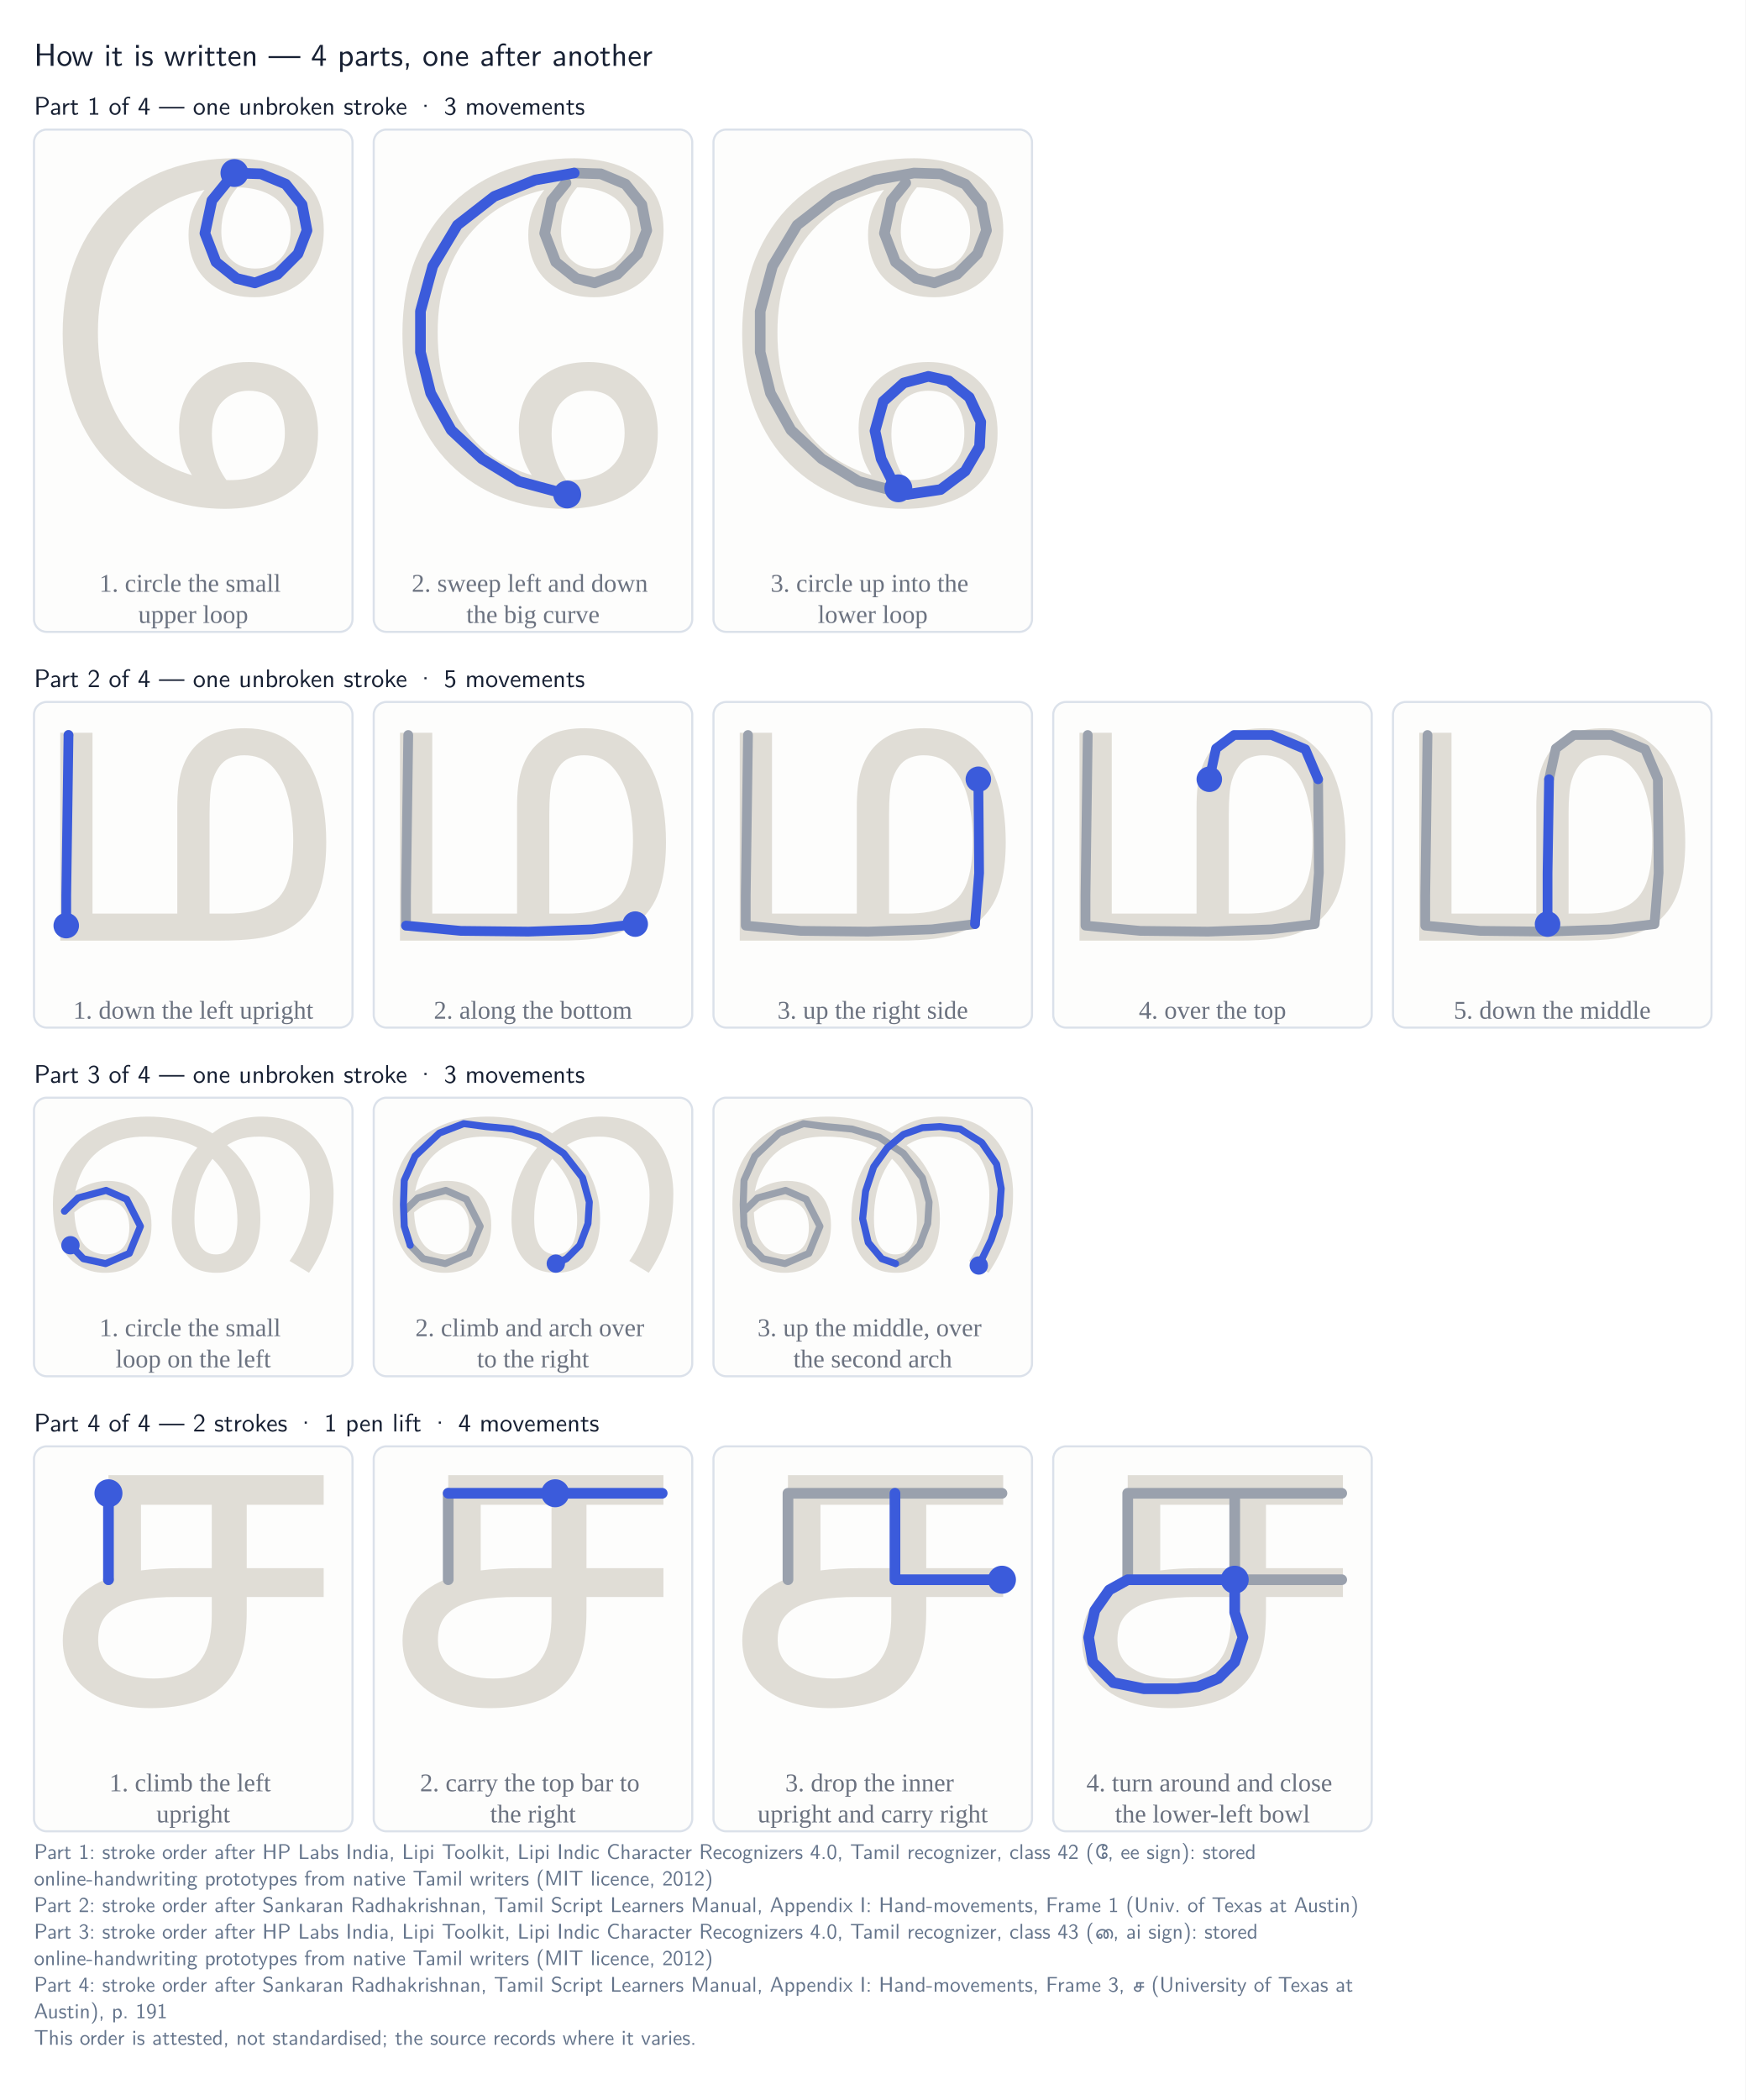
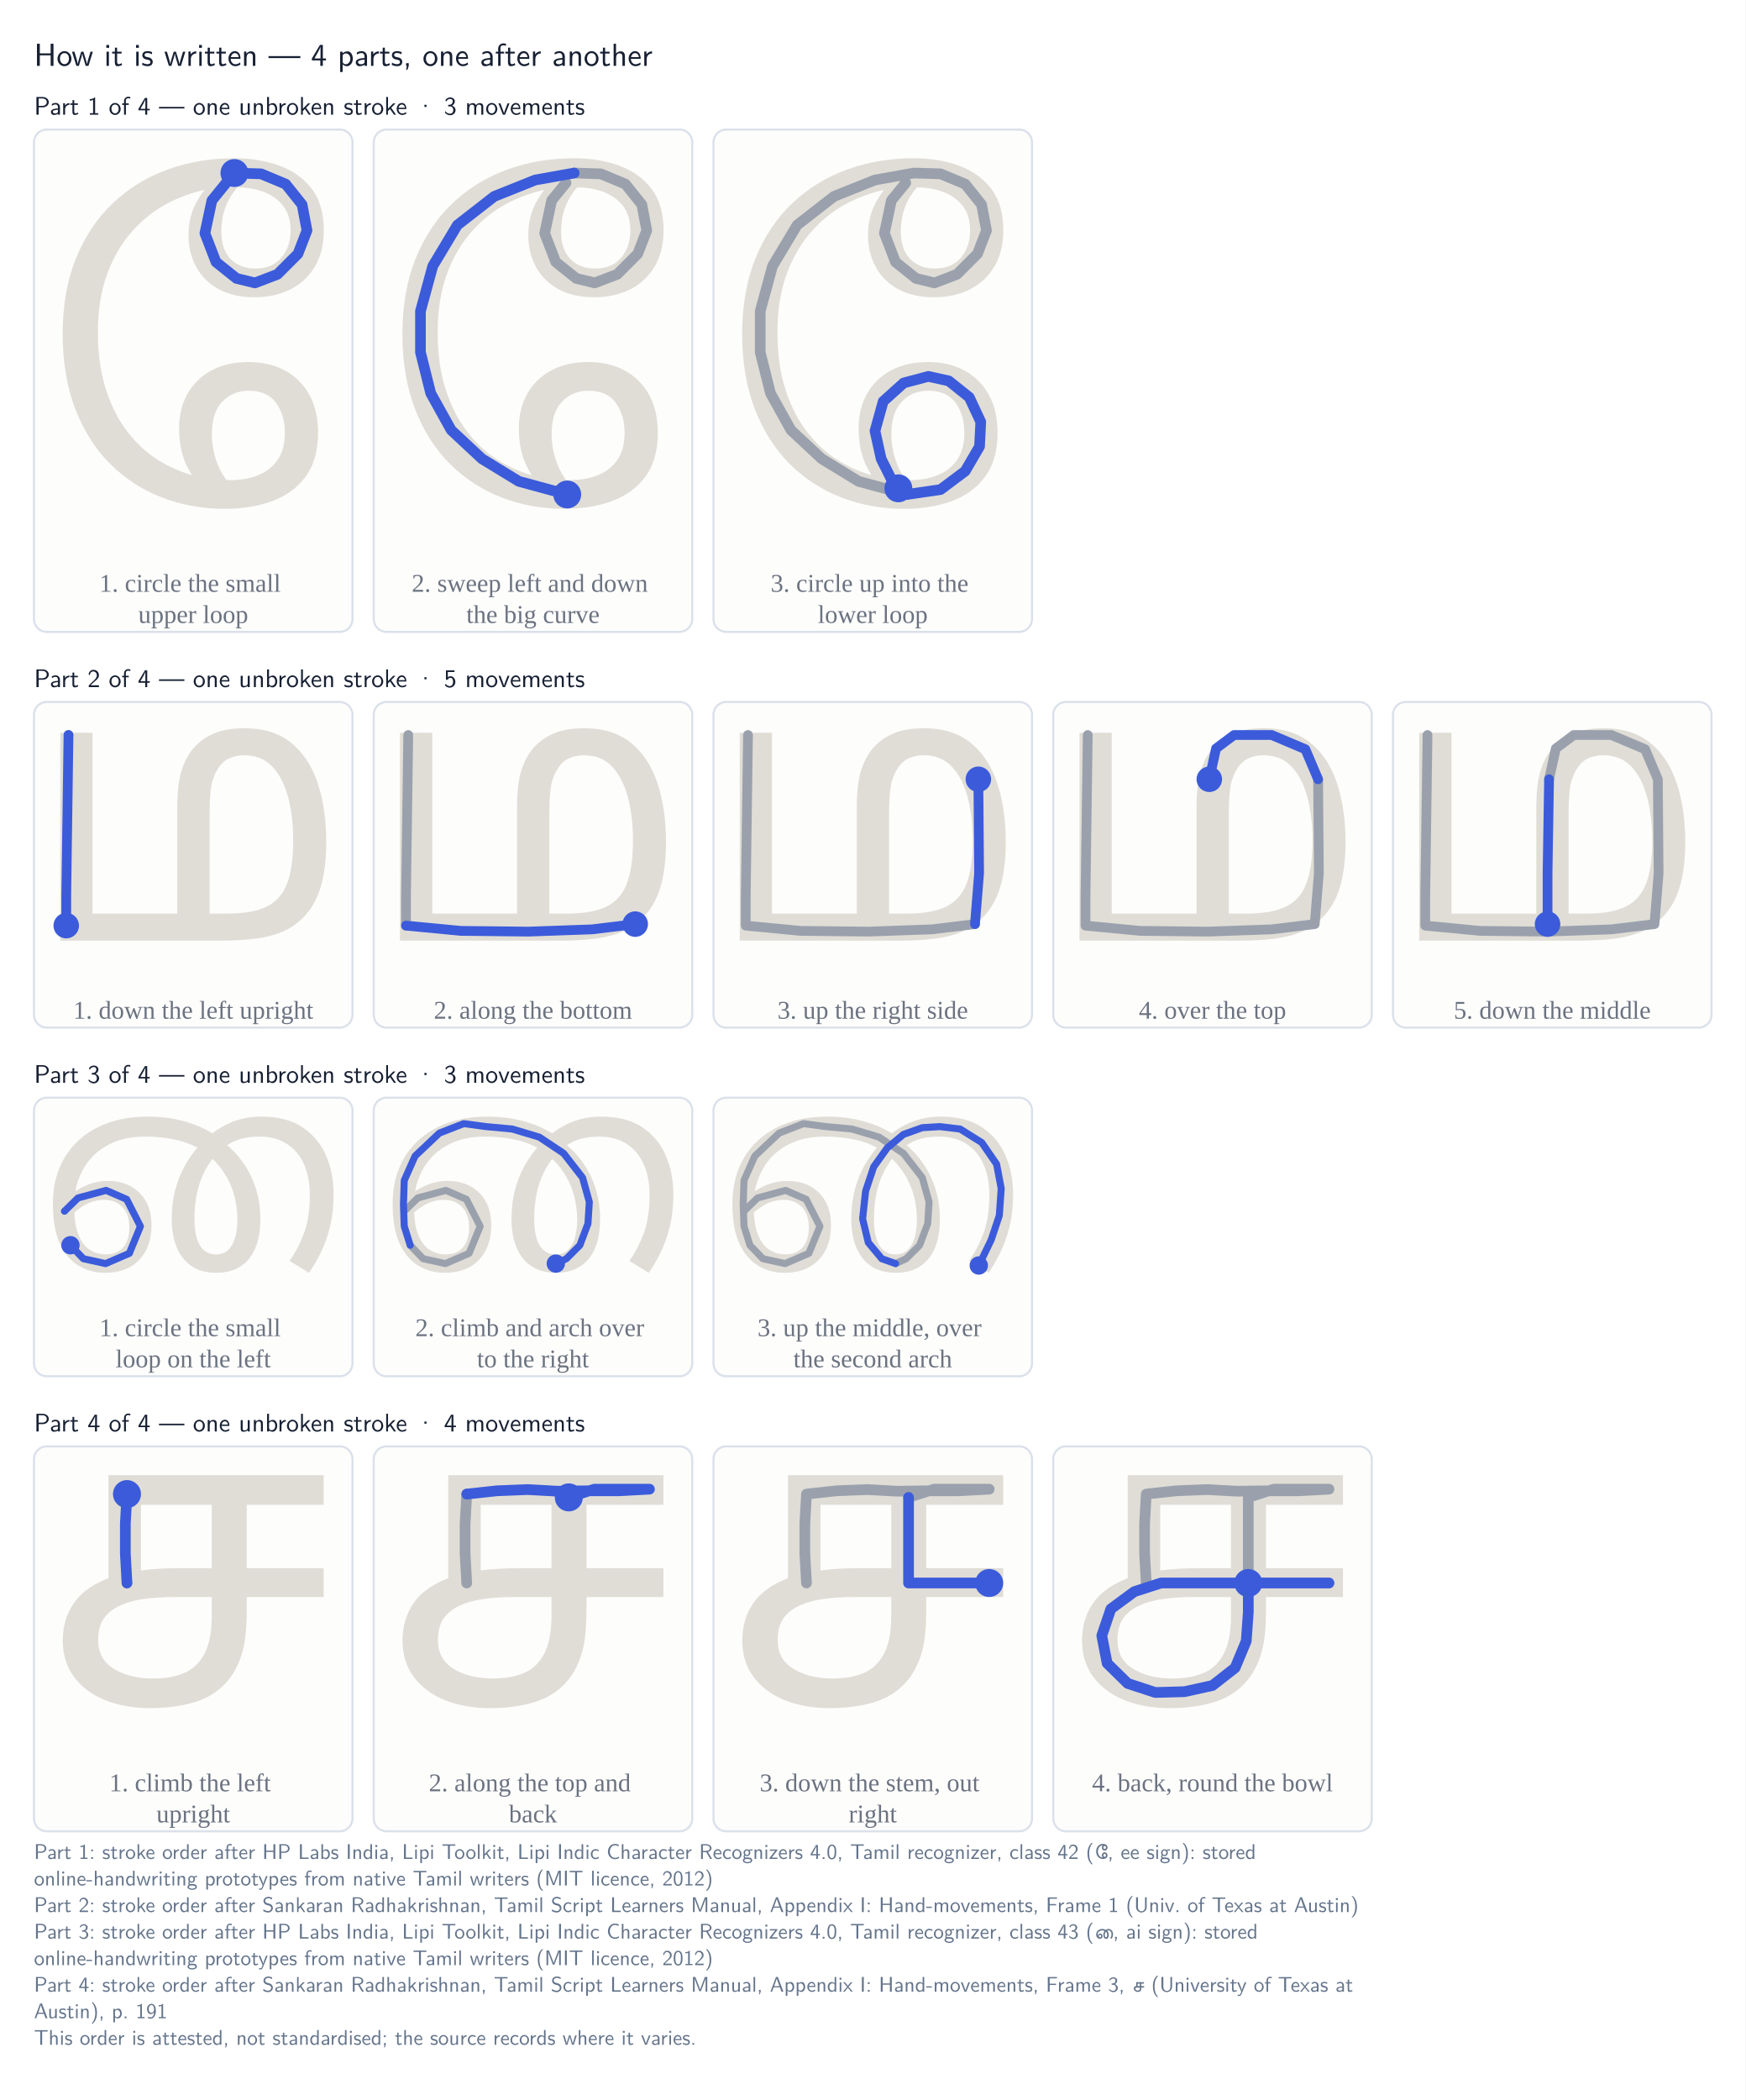
<svg xmlns="http://www.w3.org/2000/svg" width="822" height="988.75" viewBox="0 0 822 988.75" role="img" aria-label="How to write மேசை: 4 parts, ே, ம, ை, ச, one after another">
  <rect x="0" y="0" width="822" height="988.75" fill="#ffffff" />
  <text x="16" y="31" font-family="Latin Modern Sans, sans-serif" font-size="15" fill="#172033">How it is written — 4 parts, one after another</text>
  <text x="16" y="54" font-family="Latin Modern Sans, sans-serif" font-size="12" fill="#172033">Part 1 of 4 — one unbroken stroke · 3 movements</text>
  <rect x="16" y="61" width="150" height="236.51" rx="6" fill="#fdfdfc" stroke="#dbe1ea" stroke-width="1" />
  <svg x="16" y="61" width="150" height="236.51" viewBox="-14 -913 777 1225.1" preserveAspectRatio="xMidYMid meet" overflow="hidden">
    <g transform="scale(1,-1)">
      <path class="ductus__glyph" d="M451 -12Q370 -12 298.5 15.5Q227 43 172.5 97Q118 151 87 231Q56 311 56 415Q56 519 88.5 599Q121 679 178.5 733.5Q236 788 312 815.5Q388 843 475 843Q535 843 584.5 825Q634 807 663.5 768.5Q693 730 693 667Q693 615 671 578.5Q649 542 611 523Q573 504 524 504Q473 504 437 523.5Q401 543 382 577.5Q363 612 363 656Q363 700 382 735Q401 770 427 792L484 774Q462 749 452.5 722Q443 695 443 665Q443 620 466 597Q489 574 526 574Q567 574 589.5 600.5Q612 627 612 667Q612 703 594.5 726Q577 749 547.5 760.5Q518 772 481 772Q470 772 455 772Q440 772 424 770Q367 761 316.5 735.5Q266 710 226.5 666Q187 622 164.5 560.5Q142 499 142 418Q142 339 162 277.5Q182 216 217.5 171.5Q253 127 299.5 100.5Q346 74 400 63Q417 59 434 58.5Q451 58 464 58Q504 58 534 70.5Q564 83 581 108.5Q598 134 598 173Q598 217 576.5 246.5Q555 276 510 276Q471 276 445.5 249.5Q420 223 420 171Q420 135 432 102Q444 69 468 43L406 27Q379 53 359.5 91.5Q340 130 340 185Q340 231 360 267.5Q380 304 418 325Q456 346 510 346Q559 346 597 326Q635 306 657 267.5Q679 229 679 173Q679 108 649 67Q619 26 567.5 7Q516 -12 451 -12Z" fill="#e0ddd6" fill-rule="nonzero" />
      <path class="ductus__done" d="M455 783 L455 783" fill="none" stroke="#9aa1ad" stroke-width="26" stroke-linecap="round" stroke-linejoin="round" />
      <path class="ductus__pen" d="M455 783 L420 740 L403 660 L430 590 L480 550 L525 539 L580 560 L630 610 L652 667 L640 730 L600 780 L540 805 L475 807" fill="none" stroke="#3b5bdb" stroke-width="26" stroke-linecap="round" stroke-linejoin="round" />
      <circle class="ductus__tip" cx="475" cy="807" r="34" fill="#3b5bdb" />
    </g>
    <text class="ductus__caption" x="374.5" y="214.3" text-anchor="middle" font-size="62.3" fill="#6b7280">
      <tspan x="374.5" y="214.3">1. circle the small</tspan>
      <tspan x="374.5" y="290.3">upper loop</tspan>
    </text>
  </svg>
  <rect x="176" y="61" width="150" height="236.51" rx="6" fill="#fdfdfc" stroke="#dbe1ea" stroke-width="1" />
  <svg x="176" y="61" width="150" height="236.51" viewBox="-14 -913 777 1225.1" preserveAspectRatio="xMidYMid meet" overflow="hidden">
    <g transform="scale(1,-1)">
      <path class="ductus__glyph" d="M451 -12Q370 -12 298.5 15.5Q227 43 172.5 97Q118 151 87 231Q56 311 56 415Q56 519 88.5 599Q121 679 178.5 733.5Q236 788 312 815.5Q388 843 475 843Q535 843 584.5 825Q634 807 663.5 768.5Q693 730 693 667Q693 615 671 578.5Q649 542 611 523Q573 504 524 504Q473 504 437 523.5Q401 543 382 577.5Q363 612 363 656Q363 700 382 735Q401 770 427 792L484 774Q462 749 452.5 722Q443 695 443 665Q443 620 466 597Q489 574 526 574Q567 574 589.5 600.5Q612 627 612 667Q612 703 594.5 726Q577 749 547.5 760.5Q518 772 481 772Q470 772 455 772Q440 772 424 770Q367 761 316.5 735.5Q266 710 226.5 666Q187 622 164.5 560.5Q142 499 142 418Q142 339 162 277.5Q182 216 217.5 171.5Q253 127 299.5 100.5Q346 74 400 63Q417 59 434 58.5Q451 58 464 58Q504 58 534 70.5Q564 83 581 108.5Q598 134 598 173Q598 217 576.5 246.5Q555 276 510 276Q471 276 445.5 249.5Q420 223 420 171Q420 135 432 102Q444 69 468 43L406 27Q379 53 359.5 91.5Q340 130 340 185Q340 231 360 267.5Q380 304 418 325Q456 346 510 346Q559 346 597 326Q635 306 657 267.5Q679 229 679 173Q679 108 649 67Q619 26 567.5 7Q516 -12 451 -12Z" fill="#e0ddd6" fill-rule="nonzero" />
      <path class="ductus__done" d="M455 783 L420 740 L403 660 L430 590 L480 550 L525 539 L580 560 L630 610 L652 667 L640 730 L600 780 L540 805 L475 807 L475 807" fill="none" stroke="#9aa1ad" stroke-width="26" stroke-linecap="round" stroke-linejoin="round" />
      <path class="ductus__pen" d="M475 807 L380 790 L280 750 L190 680 L130 580 L100 470 L100 370 L125 270 L175 180 L250 110 L340 55 L458 23 L458 23" fill="none" stroke="#3b5bdb" stroke-width="26" stroke-linecap="round" stroke-linejoin="round" />
      <circle class="ductus__tip" cx="458" cy="23" r="34" fill="#3b5bdb" />
    </g>
    <text class="ductus__caption" x="374.5" y="214.3" text-anchor="middle" font-size="62.3" fill="#6b7280">
      <tspan x="374.5" y="214.3">2. sweep left and down</tspan>
      <tspan x="374.5" y="290.3">the big curve</tspan>
    </text>
  </svg>
  <rect x="336" y="61" width="150" height="236.51" rx="6" fill="#fdfdfc" stroke="#dbe1ea" stroke-width="1" />
  <svg x="336" y="61" width="150" height="236.51" viewBox="-14 -913 777 1225.1" preserveAspectRatio="xMidYMid meet" overflow="hidden">
    <g transform="scale(1,-1)">
      <path class="ductus__glyph" d="M451 -12Q370 -12 298.5 15.5Q227 43 172.5 97Q118 151 87 231Q56 311 56 415Q56 519 88.5 599Q121 679 178.5 733.5Q236 788 312 815.5Q388 843 475 843Q535 843 584.5 825Q634 807 663.5 768.5Q693 730 693 667Q693 615 671 578.5Q649 542 611 523Q573 504 524 504Q473 504 437 523.5Q401 543 382 577.5Q363 612 363 656Q363 700 382 735Q401 770 427 792L484 774Q462 749 452.5 722Q443 695 443 665Q443 620 466 597Q489 574 526 574Q567 574 589.5 600.5Q612 627 612 667Q612 703 594.5 726Q577 749 547.5 760.5Q518 772 481 772Q470 772 455 772Q440 772 424 770Q367 761 316.5 735.5Q266 710 226.5 666Q187 622 164.5 560.5Q142 499 142 418Q142 339 162 277.5Q182 216 217.5 171.5Q253 127 299.5 100.5Q346 74 400 63Q417 59 434 58.5Q451 58 464 58Q504 58 534 70.5Q564 83 581 108.5Q598 134 598 173Q598 217 576.5 246.5Q555 276 510 276Q471 276 445.5 249.5Q420 223 420 171Q420 135 432 102Q444 69 468 43L406 27Q379 53 359.5 91.5Q340 130 340 185Q340 231 360 267.5Q380 304 418 325Q456 346 510 346Q559 346 597 326Q635 306 657 267.5Q679 229 679 173Q679 108 649 67Q619 26 567.5 7Q516 -12 451 -12Z" fill="#e0ddd6" fill-rule="nonzero" />
      <path class="ductus__done" d="M455 783 L420 740 L403 660 L430 590 L480 550 L525 539 L580 560 L630 610 L652 667 L640 730 L600 780 L540 805 L475 807 L380 790 L280 750 L190 680 L130 580 L100 470 L100 370 L125 270 L175 180 L250 110 L340 55 L458 23 L458 23" fill="none" stroke="#9aa1ad" stroke-width="26" stroke-linecap="round" stroke-linejoin="round" />
      <path class="ductus__pen" d="M458 23 L540 35 L600 80 L635 140 L638 200 L610 260 L560 300 L510 311 L450 295 L400 250 L380 178 L395 110 L420 60 L437 38" fill="none" stroke="#3b5bdb" stroke-width="26" stroke-linecap="round" stroke-linejoin="round" />
      <circle class="ductus__tip" cx="437" cy="38" r="34" fill="#3b5bdb" />
    </g>
    <text class="ductus__caption" x="374.5" y="214.3" text-anchor="middle" font-size="62.3" fill="#6b7280">
      <tspan x="374.5" y="214.3">3. circle up into the</tspan>
      <tspan x="374.5" y="290.3">lower loop</tspan>
    </text>
  </svg>
  <text x="16" y="323.51" font-family="Latin Modern Sans, sans-serif" font-size="12" fill="#172033">Part 2 of 4 — one unbroken stroke · 5 movements</text>
  <rect x="16" y="330.51" width="150" height="153.32" rx="6" fill="#fdfdfc" stroke="#dbe1ea" stroke-width="1" />
  <svg x="16" y="330.51" width="150" height="153.32" viewBox="18 -636 849 867.8" preserveAspectRatio="xMidYMid meet" overflow="hidden">
    <g transform="scale(1,-1)">
      <path class="ductus__glyph" d="M580 566Q655 566 703 527.5Q751 489 774 420.5Q797 352 797 262Q797 192 782 142Q767 92 734 60Q711 37 681 24Q651 11 610.5 5.5Q570 0 512 0L88 0L88 554L174 554L174 72L400 72L400 355Q400 417 411.5 453.5Q423 490 445 515Q468 540 500 553Q532 566 580 566ZM578 494Q561 494 545 488.5Q529 483 518 471Q502 453 494 426.5Q486 400 486 338L486 72L533 72Q601 72 639 91Q677 110 693 153Q709 196 709 267Q709 331 695.5 382Q682 433 653.5 463.5Q625 494 578 494Z" fill="#e0ddd6" fill-rule="nonzero" />
      <path class="ductus__done" d="M110 548 L110 548" fill="none" stroke="#9aa1ad" stroke-width="26" stroke-linecap="round" stroke-linejoin="round" />
      <path class="ductus__pen" d="M110 548 L104 120 L104 40" fill="none" stroke="#3b5bdb" stroke-width="26" stroke-linecap="round" stroke-linejoin="round" />
      <circle class="ductus__tip" cx="104" cy="40" r="34" fill="#3b5bdb" />
    </g>
    <text class="ductus__caption" x="442.5" y="208" text-anchor="middle" font-size="68" fill="#6b7280">
      <tspan x="442.5" y="208">1. down the left upright</tspan>
    </text>
  </svg>
  <rect x="176" y="330.51" width="150" height="153.32" rx="6" fill="#fdfdfc" stroke="#dbe1ea" stroke-width="1" />
  <svg x="176" y="330.51" width="150" height="153.32" viewBox="18 -636 849 867.8" preserveAspectRatio="xMidYMid meet" overflow="hidden">
    <g transform="scale(1,-1)">
      <path class="ductus__glyph" d="M580 566Q655 566 703 527.5Q751 489 774 420.5Q797 352 797 262Q797 192 782 142Q767 92 734 60Q711 37 681 24Q651 11 610.5 5.5Q570 0 512 0L88 0L88 554L174 554L174 72L400 72L400 355Q400 417 411.5 453.5Q423 490 445 515Q468 540 500 553Q532 566 580 566ZM578 494Q561 494 545 488.5Q529 483 518 471Q502 453 494 426.5Q486 400 486 338L486 72L533 72Q601 72 639 91Q677 110 693 153Q709 196 709 267Q709 331 695.5 382Q682 433 653.5 463.5Q625 494 578 494Z" fill="#e0ddd6" fill-rule="nonzero" />
      <path class="ductus__done" d="M110 548 L104 120 L104 40 L104 40" fill="none" stroke="#9aa1ad" stroke-width="26" stroke-linecap="round" stroke-linejoin="round" />
      <path class="ductus__pen" d="M104 40 L250 26 L430 24 L600 30 L715 44" fill="none" stroke="#3b5bdb" stroke-width="26" stroke-linecap="round" stroke-linejoin="round" />
      <circle class="ductus__tip" cx="715" cy="44" r="34" fill="#3b5bdb" />
    </g>
    <text class="ductus__caption" x="442.5" y="208" text-anchor="middle" font-size="68" fill="#6b7280">
      <tspan x="442.5" y="208">2. along the bottom</tspan>
    </text>
  </svg>
  <rect x="336" y="330.51" width="150" height="153.32" rx="6" fill="#fdfdfc" stroke="#dbe1ea" stroke-width="1" />
  <svg x="336" y="330.51" width="150" height="153.32" viewBox="18 -636 849 867.8" preserveAspectRatio="xMidYMid meet" overflow="hidden">
    <g transform="scale(1,-1)">
      <path class="ductus__glyph" d="M580 566Q655 566 703 527.5Q751 489 774 420.5Q797 352 797 262Q797 192 782 142Q767 92 734 60Q711 37 681 24Q651 11 610.5 5.5Q570 0 512 0L88 0L88 554L174 554L174 72L400 72L400 355Q400 417 411.5 453.5Q423 490 445 515Q468 540 500 553Q532 566 580 566ZM578 494Q561 494 545 488.5Q529 483 518 471Q502 453 494 426.5Q486 400 486 338L486 72L533 72Q601 72 639 91Q677 110 693 153Q709 196 709 267Q709 331 695.5 382Q682 433 653.5 463.5Q625 494 578 494Z" fill="#e0ddd6" fill-rule="nonzero" />
      <path class="ductus__done" d="M110 548 L104 120 L104 40 L250 26 L430 24 L600 30 L715 44 L715 44" fill="none" stroke="#9aa1ad" stroke-width="26" stroke-linecap="round" stroke-linejoin="round" />
      <path class="ductus__pen" d="M715 44 L726 180 L724 430" fill="none" stroke="#3b5bdb" stroke-width="26" stroke-linecap="round" stroke-linejoin="round" />
      <circle class="ductus__tip" cx="724" cy="430" r="34" fill="#3b5bdb" />
    </g>
    <text class="ductus__caption" x="442.5" y="208" text-anchor="middle" font-size="68" fill="#6b7280">
      <tspan x="442.5" y="208">3. up the right side</tspan>
    </text>
  </svg>
  <rect x="496" y="330.51" width="150" height="153.32" rx="6" fill="#fdfdfc" stroke="#dbe1ea" stroke-width="1" />
  <svg x="496" y="330.51" width="150" height="153.32" viewBox="18 -636 849 867.8" preserveAspectRatio="xMidYMid meet" overflow="hidden">
    <g transform="scale(1,-1)">
      <path class="ductus__glyph" d="M580 566Q655 566 703 527.5Q751 489 774 420.5Q797 352 797 262Q797 192 782 142Q767 92 734 60Q711 37 681 24Q651 11 610.5 5.5Q570 0 512 0L88 0L88 554L174 554L174 72L400 72L400 355Q400 417 411.5 453.5Q423 490 445 515Q468 540 500 553Q532 566 580 566ZM578 494Q561 494 545 488.5Q529 483 518 471Q502 453 494 426.5Q486 400 486 338L486 72L533 72Q601 72 639 91Q677 110 693 153Q709 196 709 267Q709 331 695.5 382Q682 433 653.5 463.5Q625 494 578 494Z" fill="#e0ddd6" fill-rule="nonzero" />
      <path class="ductus__done" d="M110 548 L104 120 L104 40 L250 26 L430 24 L600 30 L715 44 L726 180 L724 430 L724 430" fill="none" stroke="#9aa1ad" stroke-width="26" stroke-linecap="round" stroke-linejoin="round" />
      <path class="ductus__pen" d="M724 430 L690 510 L600 548 L500 548 L452 512 L434 430" fill="none" stroke="#3b5bdb" stroke-width="26" stroke-linecap="round" stroke-linejoin="round" />
      <circle class="ductus__tip" cx="434" cy="430" r="34" fill="#3b5bdb" />
    </g>
    <text class="ductus__caption" x="442.5" y="208" text-anchor="middle" font-size="68" fill="#6b7280">
      <tspan x="442.5" y="208">4. over the top</tspan>
    </text>
  </svg>
  <rect x="656" y="330.51" width="150" height="153.32" rx="6" fill="#fdfdfc" stroke="#dbe1ea" stroke-width="1" />
  <svg x="656" y="330.51" width="150" height="153.32" viewBox="18 -636 849 867.8" preserveAspectRatio="xMidYMid meet" overflow="hidden">
    <g transform="scale(1,-1)">
      <path class="ductus__glyph" d="M580 566Q655 566 703 527.5Q751 489 774 420.5Q797 352 797 262Q797 192 782 142Q767 92 734 60Q711 37 681 24Q651 11 610.5 5.5Q570 0 512 0L88 0L88 554L174 554L174 72L400 72L400 355Q400 417 411.5 453.5Q423 490 445 515Q468 540 500 553Q532 566 580 566ZM578 494Q561 494 545 488.5Q529 483 518 471Q502 453 494 426.5Q486 400 486 338L486 72L533 72Q601 72 639 91Q677 110 693 153Q709 196 709 267Q709 331 695.5 382Q682 433 653.5 463.5Q625 494 578 494Z" fill="#e0ddd6" fill-rule="nonzero" />
      <path class="ductus__done" d="M110 548 L104 120 L104 40 L250 26 L430 24 L600 30 L715 44 L726 180 L724 430 L690 510 L600 548 L500 548 L452 512 L434 430 L434 430" fill="none" stroke="#9aa1ad" stroke-width="26" stroke-linecap="round" stroke-linejoin="round" />
      <path class="ductus__pen" d="M434 430 L430 180 L430 44" fill="none" stroke="#3b5bdb" stroke-width="26" stroke-linecap="round" stroke-linejoin="round" />
      <circle class="ductus__tip" cx="430" cy="44" r="34" fill="#3b5bdb" />
    </g>
    <text class="ductus__caption" x="442.5" y="208" text-anchor="middle" font-size="68" fill="#6b7280">
      <tspan x="442.5" y="208">5. down the middle</tspan>
    </text>
  </svg>
  <text x="16" y="509.83" font-family="Latin Modern Sans, sans-serif" font-size="12" fill="#172033">Part 3 of 4 — one unbroken stroke · 3 movements</text>
  <rect x="16" y="516.83" width="150" height="131.16" rx="6" fill="#fdfdfc" stroke="#dbe1ea" stroke-width="1" />
  <svg x="16" y="516.83" width="150" height="131.16" viewBox="-13 -636 1179 1030.9" preserveAspectRatio="xMidYMid meet" overflow="hidden">
    <g transform="scale(1,-1)">
      <path class="ductus__glyph" d="M249 -12Q196 -12 152 14.5Q108 41 82.5 97Q57 153 57 243Q57 342 100.5 414.5Q144 487 223 526.5Q302 566 408 566Q456 566 499 558.5Q542 551 582 536Q622 521 659 497L695 466Q758 415 791.5 343Q825 271 825 189Q825 122 805.5 77.5Q786 33 749.5 10.5Q713 -12 663 -12Q605 -12 568.5 14Q532 40 514.5 84.5Q497 129 497 186Q497 245 509.5 293.5Q522 342 544.5 382.5Q567 423 597 457L640 498Q680 531 727 548.5Q774 566 828 566Q922 566 981 526.5Q1040 487 1068 422Q1096 357 1096 280Q1096 211 1082.5 157.5Q1069 104 1048.5 62.5Q1028 21 1005 -12L933 32Q965 77 986.5 134.5Q1008 192 1008 276Q1008 342 986 390.5Q964 439 922.5 465.5Q881 492 821 492Q775 492 741.5 480Q708 468 673 439Q641 406 620.5 367Q600 328 590.5 283.5Q581 239 581 189Q581 120 602 88Q623 56 660 56Q691 56 708.5 75Q726 94 733 123Q740 152 740 182Q740 262 709.5 325Q679 388 621 433Q574 466 518 479Q462 492 398 492Q324 492 269 465Q214 438 181.5 391Q149 344 139 283Q138 268 137 254.5Q136 241 136 233Q136 168 151.5 129Q167 90 194 73Q221 56 254 56Q281 56 300 67.5Q319 79 329.5 101Q340 123 340 155Q340 205 314 231.5Q288 258 247 258Q207 258 172 237Q137 216 108 184L93 248Q123 283 167.5 305.5Q212 328 261 328Q333 328 377.5 284Q422 240 422 165Q422 110 401 70Q380 30 341.5 9Q303 -12 249 -12Z" fill="#e0ddd6" fill-rule="nonzero" />
      <path class="ductus__done" d="M100 216 L100 216" fill="none" stroke="#9aa1ad" stroke-width="26" stroke-linecap="round" stroke-linejoin="round" />
      <path class="ductus__pen" d="M100 216 L150 265 L254 293 L330 260 L381 160 L340 60 L252 22 L170 40 L122 90" fill="none" stroke="#3b5bdb" stroke-width="26" stroke-linecap="round" stroke-linejoin="round" />
      <circle class="ductus__tip" cx="122" cy="90" r="34" fill="#3b5bdb" />
    </g>
    <text class="ductus__caption" x="576.5" y="246.5" text-anchor="middle" font-size="94.5" fill="#6b7280">
      <tspan x="576.5" y="246.5">1. circle the small</tspan>
      <tspan x="576.5" y="361.8">loop on the left</tspan>
    </text>
  </svg>
  <rect x="176" y="516.83" width="150" height="131.16" rx="6" fill="#fdfdfc" stroke="#dbe1ea" stroke-width="1" />
  <svg x="176" y="516.83" width="150" height="131.16" viewBox="-13 -636 1179 1030.9" preserveAspectRatio="xMidYMid meet" overflow="hidden">
    <g transform="scale(1,-1)">
      <path class="ductus__glyph" d="M249 -12Q196 -12 152 14.5Q108 41 82.5 97Q57 153 57 243Q57 342 100.5 414.5Q144 487 223 526.5Q302 566 408 566Q456 566 499 558.5Q542 551 582 536Q622 521 659 497L695 466Q758 415 791.5 343Q825 271 825 189Q825 122 805.5 77.5Q786 33 749.5 10.5Q713 -12 663 -12Q605 -12 568.5 14Q532 40 514.5 84.5Q497 129 497 186Q497 245 509.5 293.5Q522 342 544.5 382.5Q567 423 597 457L640 498Q680 531 727 548.5Q774 566 828 566Q922 566 981 526.5Q1040 487 1068 422Q1096 357 1096 280Q1096 211 1082.5 157.5Q1069 104 1048.5 62.5Q1028 21 1005 -12L933 32Q965 77 986.5 134.5Q1008 192 1008 276Q1008 342 986 390.5Q964 439 922.5 465.5Q881 492 821 492Q775 492 741.5 480Q708 468 673 439Q641 406 620.5 367Q600 328 590.5 283.5Q581 239 581 189Q581 120 602 88Q623 56 660 56Q691 56 708.5 75Q726 94 733 123Q740 152 740 182Q740 262 709.5 325Q679 388 621 433Q574 466 518 479Q462 492 398 492Q324 492 269 465Q214 438 181.5 391Q149 344 139 283Q138 268 137 254.5Q136 241 136 233Q136 168 151.5 129Q167 90 194 73Q221 56 254 56Q281 56 300 67.5Q319 79 329.5 101Q340 123 340 155Q340 205 314 231.5Q288 258 247 258Q207 258 172 237Q137 216 108 184L93 248Q123 283 167.5 305.5Q212 328 261 328Q333 328 377.5 284Q422 240 422 165Q422 110 401 70Q380 30 341.5 9Q303 -12 249 -12Z" fill="#e0ddd6" fill-rule="nonzero" />
      <path class="ductus__done" d="M100 216 L150 265 L254 293 L330 260 L381 160 L340 60 L252 22 L170 40 L122 90 L122 90" fill="none" stroke="#9aa1ad" stroke-width="26" stroke-linecap="round" stroke-linejoin="round" />
      <path class="ductus__pen" d="M122 90 L100 160 L97 240 L100 330 L140 420 L230 505 L320 540 L403 529 L500 520 L600 490 L690 430 L760 340 L785 250 L780 170 L750 90 L700 40 L661 22" fill="none" stroke="#3b5bdb" stroke-width="26" stroke-linecap="round" stroke-linejoin="round" />
      <circle class="ductus__tip" cx="661" cy="22" r="34" fill="#3b5bdb" />
    </g>
    <text class="ductus__caption" x="576.5" y="246.5" text-anchor="middle" font-size="94.5" fill="#6b7280">
      <tspan x="576.5" y="246.5">2. climb and arch over</tspan>
      <tspan x="576.5" y="361.8">to the right</tspan>
    </text>
  </svg>
  <rect x="336" y="516.83" width="150" height="131.16" rx="6" fill="#fdfdfc" stroke="#dbe1ea" stroke-width="1" />
  <svg x="336" y="516.83" width="150" height="131.16" viewBox="-13 -636 1179 1030.9" preserveAspectRatio="xMidYMid meet" overflow="hidden">
    <g transform="scale(1,-1)">
      <path class="ductus__glyph" d="M249 -12Q196 -12 152 14.5Q108 41 82.5 97Q57 153 57 243Q57 342 100.5 414.5Q144 487 223 526.5Q302 566 408 566Q456 566 499 558.5Q542 551 582 536Q622 521 659 497L695 466Q758 415 791.5 343Q825 271 825 189Q825 122 805.5 77.5Q786 33 749.5 10.5Q713 -12 663 -12Q605 -12 568.5 14Q532 40 514.5 84.5Q497 129 497 186Q497 245 509.5 293.5Q522 342 544.5 382.5Q567 423 597 457L640 498Q680 531 727 548.5Q774 566 828 566Q922 566 981 526.5Q1040 487 1068 422Q1096 357 1096 280Q1096 211 1082.5 157.5Q1069 104 1048.5 62.5Q1028 21 1005 -12L933 32Q965 77 986.5 134.5Q1008 192 1008 276Q1008 342 986 390.5Q964 439 922.5 465.5Q881 492 821 492Q775 492 741.5 480Q708 468 673 439Q641 406 620.5 367Q600 328 590.5 283.5Q581 239 581 189Q581 120 602 88Q623 56 660 56Q691 56 708.5 75Q726 94 733 123Q740 152 740 182Q740 262 709.5 325Q679 388 621 433Q574 466 518 479Q462 492 398 492Q324 492 269 465Q214 438 181.5 391Q149 344 139 283Q138 268 137 254.5Q136 241 136 233Q136 168 151.5 129Q167 90 194 73Q221 56 254 56Q281 56 300 67.5Q319 79 329.5 101Q340 123 340 155Q340 205 314 231.5Q288 258 247 258Q207 258 172 237Q137 216 108 184L93 248Q123 283 167.5 305.5Q212 328 261 328Q333 328 377.5 284Q422 240 422 165Q422 110 401 70Q380 30 341.5 9Q303 -12 249 -12Z" fill="#e0ddd6" fill-rule="nonzero" />
      <path class="ductus__done" d="M100 216 L150 265 L254 293 L330 260 L381 160 L340 60 L252 22 L170 40 L122 90 L100 160 L97 240 L100 330 L140 420 L230 505 L320 540 L403 529 L500 520 L600 490 L690 430 L760 340 L785 250 L780 170 L750 90 L700 40 L661 22 L661 22" fill="none" stroke="#9aa1ad" stroke-width="26" stroke-linecap="round" stroke-linejoin="round" />
      <path class="ductus__pen" d="M661 22 L610 40 L560 100 L539 188 L550 290 L580 380 L630 450 L690 500 L760 525 L825 529 L900 520 L980 470 L1035 390 L1052 300 L1045 200 L1015 110 L969 15" fill="none" stroke="#3b5bdb" stroke-width="26" stroke-linecap="round" stroke-linejoin="round" />
      <circle class="ductus__tip" cx="969" cy="15" r="34" fill="#3b5bdb" />
    </g>
    <text class="ductus__caption" x="576.5" y="246.5" text-anchor="middle" font-size="94.5" fill="#6b7280">
      <tspan x="576.5" y="246.5">3. up the middle, over</tspan>
      <tspan x="576.5" y="361.8">the second arch</tspan>
    </text>
  </svg>
-   <text x="16" y="673.99" font-family="Latin Modern Sans, sans-serif" font-size="12" fill="#172033">Part 4 of 4 — 2 strokes · 1 pen lift · 4 movements</text>
+   <text x="16" y="673.99" font-family="Latin Modern Sans, sans-serif" font-size="12" fill="#172033">Part 4 of 4 — one unbroken stroke · 4 movements</text>
  <rect x="16" y="680.99" width="150" height="181.26" rx="6" fill="#fdfdfc" stroke="#dbe1ea" stroke-width="1" />
  <svg x="16" y="680.99" width="150" height="181.26" viewBox="-21 -624 774 935.3" preserveAspectRatio="xMidYMid meet" overflow="hidden">
    <g transform="scale(1,-1)">
      <path class="ductus__glyph" d="M261 -12Q201 -12 153 7Q105 26 77 63Q49 100 49 152Q49 206 77.5 245.5Q106 285 168 306.5Q230 328 332 328L683 328L683 258L325 258Q274 258 238.5 252Q203 246 178 232Q156 219 145.5 200.5Q135 182 135 153Q135 107 173 83.5Q211 60 269 60Q313 60 344.5 73.5Q376 87 393.5 120.5Q411 154 411 213L411 482L239 482L239 302L160 286L160 554L683 554L683 482L496 482L496 226Q496 159 484.5 121Q473 83 452 57Q421 19 372.5 3.5Q324 -12 261 -12Z" fill="#e0ddd6" fill-rule="nonzero" />
-       <path class="ductus__done" d="M160 300 L160 300" fill="none" stroke="#9aa1ad" stroke-width="26" stroke-linecap="round" stroke-linejoin="round" />
-       <path class="ductus__pen" d="M160 300 L160 400 L160 510" fill="none" stroke="#3b5bdb" stroke-width="26" stroke-linecap="round" stroke-linejoin="round" />
-       <circle class="ductus__tip" cx="160" cy="510" r="34" fill="#3b5bdb" />
+       <path class="ductus__done" d="M205 292 L205 292" fill="none" stroke="#9aa1ad" stroke-width="26" stroke-linecap="round" stroke-linejoin="round" />
+       <path class="ductus__pen" d="M205 292 L201 364 L201 436 L205 508" fill="none" stroke="#3b5bdb" stroke-width="26" stroke-linecap="round" stroke-linejoin="round" />
+       <circle class="ductus__tip" cx="205" cy="508" r="34" fill="#3b5bdb" />
    </g>
    <text class="ductus__caption" x="366" y="214" text-anchor="middle" font-size="62" fill="#6b7280">
      <tspan x="366" y="214">1. climb the left</tspan>
      <tspan x="366" y="289.6">upright</tspan>
    </text>
  </svg>
  <rect x="176" y="680.99" width="150" height="181.26" rx="6" fill="#fdfdfc" stroke="#dbe1ea" stroke-width="1" />
  <svg x="176" y="680.99" width="150" height="181.26" viewBox="-21 -624 774 935.3" preserveAspectRatio="xMidYMid meet" overflow="hidden">
    <g transform="scale(1,-1)">
      <path class="ductus__glyph" d="M261 -12Q201 -12 153 7Q105 26 77 63Q49 100 49 152Q49 206 77.5 245.5Q106 285 168 306.5Q230 328 332 328L683 328L683 258L325 258Q274 258 238.5 252Q203 246 178 232Q156 219 145.5 200.5Q135 182 135 153Q135 107 173 83.5Q211 60 269 60Q313 60 344.5 73.5Q376 87 393.5 120.5Q411 154 411 213L411 482L239 482L239 302L160 286L160 554L683 554L683 482L496 482L496 226Q496 159 484.5 121Q473 83 452 57Q421 19 372.5 3.5Q324 -12 261 -12Z" fill="#e0ddd6" fill-rule="nonzero" />
-       <path class="ductus__done" d="M160 300 L160 400 L160 510 L160 510" fill="none" stroke="#9aa1ad" stroke-width="26" stroke-linecap="round" stroke-linejoin="round" />
-       <path class="ductus__pen" d="M160 510 L300 510 L450 510 L680 510 L500 510 L420 510 L420 510" fill="none" stroke="#3b5bdb" stroke-width="26" stroke-linecap="round" stroke-linejoin="round" />
-       <circle class="ductus__tip" cx="420" cy="510" r="34" fill="#3b5bdb" />
-     </g>
-     <text class="ductus__caption" x="366" y="214" text-anchor="middle" font-size="62" fill="#6b7280">
-       <tspan x="366" y="214">2. carry the top bar to</tspan>
-       <tspan x="366" y="289.6">the right</tspan>
+       <path class="ductus__done" d="M205 292 L201 364 L201 436 L205 508 L205 508" fill="none" stroke="#9aa1ad" stroke-width="26" stroke-linecap="round" stroke-linejoin="round" />
+       <path class="ductus__pen" d="M205 508 L278 516 L353 519 L426 515 L500 516 L575 516 L649 520 L582 520 L515 520 L453 500" fill="none" stroke="#3b5bdb" stroke-width="26" stroke-linecap="round" stroke-linejoin="round" />
+       <circle class="ductus__tip" cx="453" cy="500" r="34" fill="#3b5bdb" />
+     </g>
+     <text class="ductus__caption" x="366" y="214" text-anchor="middle" font-size="62" fill="#6b7280">
+       <tspan x="366" y="214">2. along the top and</tspan>
+       <tspan x="366" y="289.6">back</tspan>
    </text>
  </svg>
  <rect x="336" y="680.99" width="150" height="181.26" rx="6" fill="#fdfdfc" stroke="#dbe1ea" stroke-width="1" />
  <svg x="336" y="680.99" width="150" height="181.26" viewBox="-21 -624 774 935.3" preserveAspectRatio="xMidYMid meet" overflow="hidden">
    <g transform="scale(1,-1)">
      <path class="ductus__glyph" d="M261 -12Q201 -12 153 7Q105 26 77 63Q49 100 49 152Q49 206 77.5 245.5Q106 285 168 306.5Q230 328 332 328L683 328L683 258L325 258Q274 258 238.5 252Q203 246 178 232Q156 219 145.5 200.5Q135 182 135 153Q135 107 173 83.5Q211 60 269 60Q313 60 344.5 73.5Q376 87 393.5 120.5Q411 154 411 213L411 482L239 482L239 302L160 286L160 554L683 554L683 482L496 482L496 226Q496 159 484.5 121Q473 83 452 57Q421 19 372.5 3.5Q324 -12 261 -12Z" fill="#e0ddd6" fill-rule="nonzero" />
-       <path class="ductus__done" d="M160 300 L160 400 L160 510 L300 510 L450 510 L680 510 L500 510 L420 510 L420 510" fill="none" stroke="#9aa1ad" stroke-width="26" stroke-linecap="round" stroke-linejoin="round" />
-       <path class="ductus__pen" d="M420 510 L420 410 L420 300 L500 300 L680 300" fill="none" stroke="#3b5bdb" stroke-width="26" stroke-linecap="round" stroke-linejoin="round" />
-       <circle class="ductus__tip" cx="680" cy="300" r="34" fill="#3b5bdb" />
-     </g>
-     <text class="ductus__caption" x="366" y="214" text-anchor="middle" font-size="62" fill="#6b7280">
-       <tspan x="366" y="214">3. drop the inner</tspan>
-       <tspan x="366" y="289.6">upright and carry right</tspan>
+       <path class="ductus__done" d="M205 292 L201 364 L201 436 L205 508 L278 516 L353 519 L426 515 L500 516 L575 516 L649 520 L582 520 L515 520 L453 500 L453 500" fill="none" stroke="#9aa1ad" stroke-width="26" stroke-linecap="round" stroke-linejoin="round" />
+       <path class="ductus__pen" d="M453 500 L453 431 L453 361 L453 292 L518 292 L584 292 L649 292" fill="none" stroke="#3b5bdb" stroke-width="26" stroke-linecap="round" stroke-linejoin="round" />
+       <circle class="ductus__tip" cx="649" cy="292" r="34" fill="#3b5bdb" />
+     </g>
+     <text class="ductus__caption" x="366" y="214" text-anchor="middle" font-size="62" fill="#6b7280">
+       <tspan x="366" y="214">3. down the stem, out</tspan>
+       <tspan x="366" y="289.6">right</tspan>
    </text>
  </svg>
  <rect x="496" y="680.99" width="150" height="181.26" rx="6" fill="#fdfdfc" stroke="#dbe1ea" stroke-width="1" />
  <svg x="496" y="680.99" width="150" height="181.26" viewBox="-21 -624 774 935.3" preserveAspectRatio="xMidYMid meet" overflow="hidden">
    <g transform="scale(1,-1)">
      <path class="ductus__glyph" d="M261 -12Q201 -12 153 7Q105 26 77 63Q49 100 49 152Q49 206 77.5 245.5Q106 285 168 306.5Q230 328 332 328L683 328L683 258L325 258Q274 258 238.5 252Q203 246 178 232Q156 219 145.5 200.5Q135 182 135 153Q135 107 173 83.5Q211 60 269 60Q313 60 344.5 73.5Q376 87 393.5 120.5Q411 154 411 213L411 482L239 482L239 302L160 286L160 554L683 554L683 482L496 482L496 226Q496 159 484.5 121Q473 83 452 57Q421 19 372.5 3.5Q324 -12 261 -12Z" fill="#e0ddd6" fill-rule="nonzero" />
-       <path class="ductus__done" d="M160 300 L160 400 L160 510 L300 510 L450 510 L680 510 L500 510 L420 510 L420 410 L420 300 L500 300 L680 300" fill="none" stroke="#9aa1ad" stroke-width="26" stroke-linecap="round" stroke-linejoin="round" />
-       <path class="ductus__done" d="M420 300 L420 300" fill="none" stroke="#9aa1ad" stroke-width="26" stroke-linecap="round" stroke-linejoin="round" />
-       <path class="ductus__pen" d="M420 300 L420 220 L440 160 L420 100 L380 60 L330 40 L280 35 L200 35 L125 50 L75 100 L65 160 L80 225 L115 275 L160 300 L290 300 L420 300" fill="none" stroke="#3b5bdb" stroke-width="26" stroke-linecap="round" stroke-linejoin="round" />
-       <circle class="ductus__tip" cx="420" cy="300" r="34" fill="#3b5bdb" />
-     </g>
-     <text class="ductus__caption" x="366" y="214" text-anchor="middle" font-size="62" fill="#6b7280">
-       <tspan x="366" y="214">4. turn around and close</tspan>
-       <tspan x="366" y="289.6">the lower-left bowl</tspan>
+       <path class="ductus__done" d="M205 292 L201 364 L201 436 L205 508 L278 516 L353 519 L426 515 L500 516 L575 516 L649 520 L582 520 L515 520 L453 500 L453 431 L453 361 L453 292 L518 292 L584 292 L649 292 L649 292" fill="none" stroke="#9aa1ad" stroke-width="26" stroke-linecap="round" stroke-linejoin="round" />
+       <path class="ductus__pen" d="M649 292 L584 292 L518 292 L453 292 L453 221 L448 151 L421 86 L366 43 L298 28 L227 26 L160 48 L110 97 L97 164 L119 229 L176 271 L241 292 L312 292 L382 292 L453 292" fill="none" stroke="#3b5bdb" stroke-width="26" stroke-linecap="round" stroke-linejoin="round" />
+       <circle class="ductus__tip" cx="453" cy="292" r="34" fill="#3b5bdb" />
+     </g>
+     <text class="ductus__caption" x="366" y="214" text-anchor="middle" font-size="62" fill="#6b7280">
+       <tspan x="366" y="214">4. back, round the bowl</tspan>
    </text>
  </svg>
  <text x="16" y="875.25" font-family="Latin Modern Sans, sans-serif" font-size="10" fill="#64748b">Part 1: stroke order after HP Labs India, Lipi Toolkit, Lipi Indic Character Recognizers 4.0, Tamil recognizer, class 42 (ே, ee sign): stored</text>
  <text x="16" y="887.75" font-family="Latin Modern Sans, sans-serif" font-size="10" fill="#64748b">online-handwriting prototypes from native Tamil writers (MIT licence, 2012)</text>
  <text x="16" y="900.25" font-family="Latin Modern Sans, sans-serif" font-size="10" fill="#64748b">Part 2: stroke order after Sankaran Radhakrishnan, Tamil Script Learners Manual, Appendix I: Hand-movements, Frame 1 (Univ. of Texas at Austin)</text>
  <text x="16" y="912.75" font-family="Latin Modern Sans, sans-serif" font-size="10" fill="#64748b">Part 3: stroke order after HP Labs India, Lipi Toolkit, Lipi Indic Character Recognizers 4.0, Tamil recognizer, class 43 (ை, ai sign): stored</text>
  <text x="16" y="925.25" font-family="Latin Modern Sans, sans-serif" font-size="10" fill="#64748b">online-handwriting prototypes from native Tamil writers (MIT licence, 2012)</text>
  <text x="16" y="937.75" font-family="Latin Modern Sans, sans-serif" font-size="10" fill="#64748b">Part 4: stroke order after Sankaran Radhakrishnan, Tamil Script Learners Manual, Appendix I: Hand-movements, Frame 3, ச (University of Texas at</text>
  <text x="16" y="950.25" font-family="Latin Modern Sans, sans-serif" font-size="10" fill="#64748b">Austin), p. 191</text>
  <text x="16" y="962.75" font-family="Latin Modern Sans, sans-serif" font-size="10" fill="#64748b">This order is attested, not standardised; the source records where it varies.</text>
</svg>
